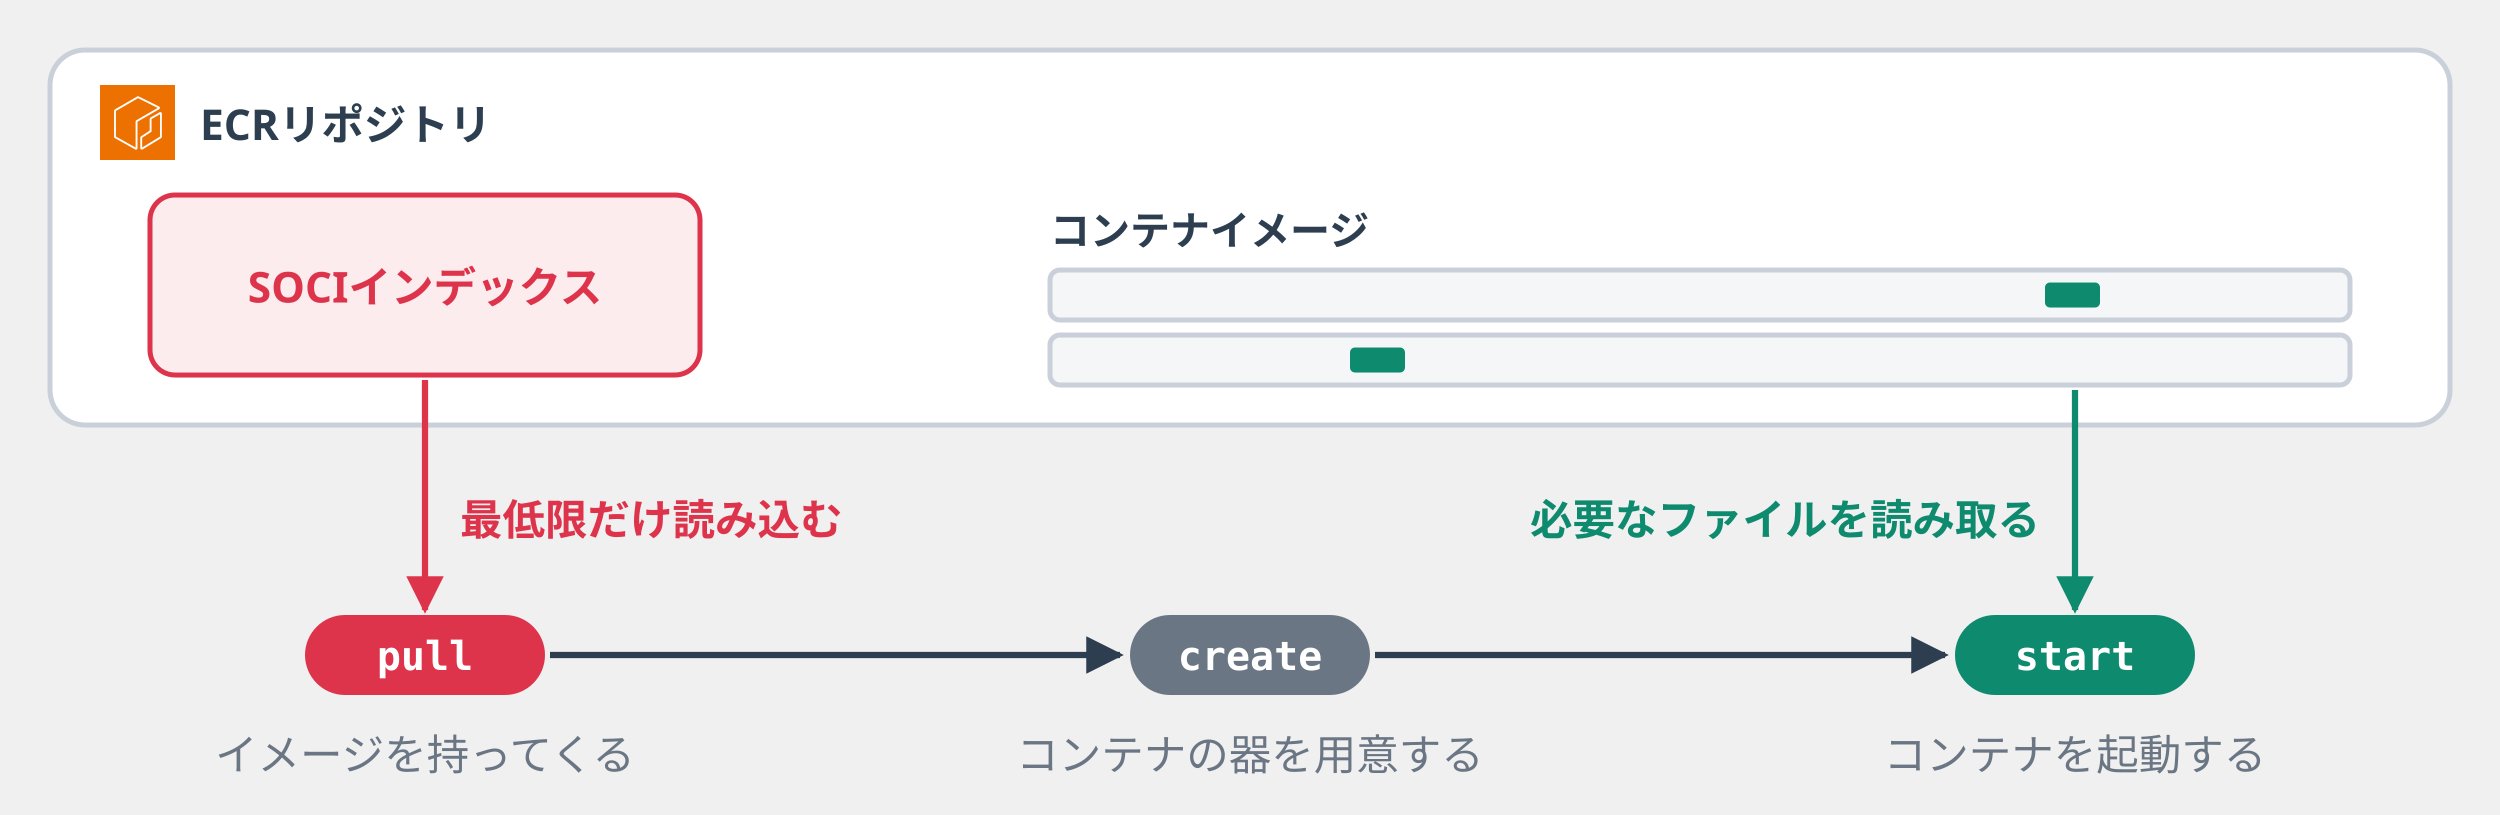
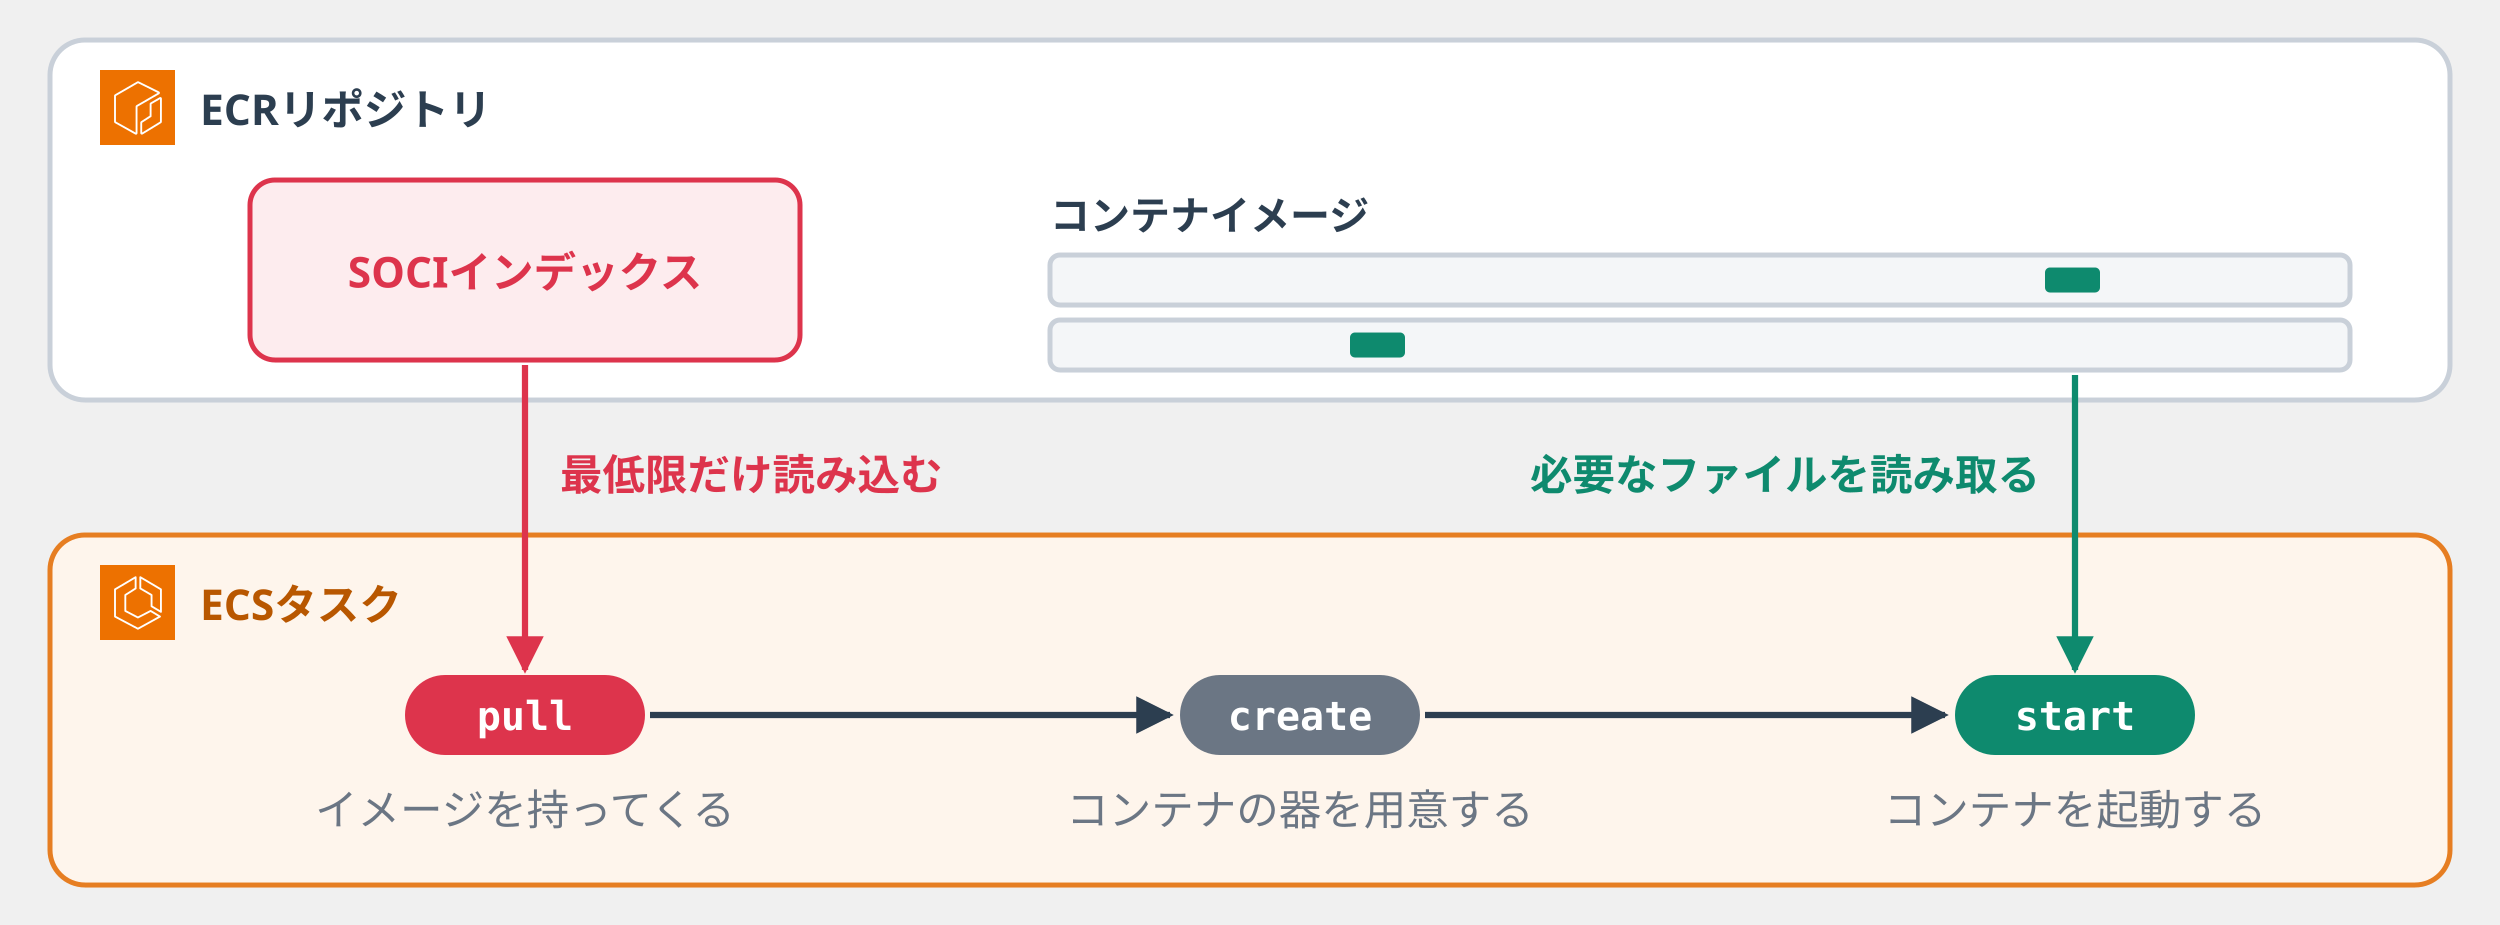
- <svg xmlns="http://www.w3.org/2000/svg" viewBox="0 0 1000 326" width="100%" font-family="'Noto Sans JP', 'Hiragino Sans', sans-serif">
+ <svg xmlns="http://www.w3.org/2000/svg" viewBox="0 0 1000 370" width="100%" font-family="'Noto Sans JP', 'Hiragino Sans', sans-serif">
  <defs>
    <marker id="mInk" viewBox="0 0 10 10" refX="9" refY="5" markerWidth="6" markerHeight="6" orient="auto">
      <path d="M0,0 L10,5 L0,10 z" fill="#2c3e50" />
    </marker>
    <marker id="mSub" viewBox="0 0 10 10" refX="9" refY="5" markerWidth="6" markerHeight="6" orient="auto">
      <path d="M0,0 L10,5 L0,10 z" fill="#6b7684" />
    </marker>
    <marker id="mRed" viewBox="0 0 10 10" refX="9" refY="5" markerWidth="6" markerHeight="6" orient="auto">
      <path d="M0,0 L10,5 L0,10 z" fill="#DD344C" />
    </marker>
    <marker id="mGreen" viewBox="0 0 10 10" refX="9" refY="5" markerWidth="6" markerHeight="6" orient="auto">
      <path d="M0,0 L10,5 L0,10 z" fill="#0E8A6E" />
    </marker>
  </defs>
-   <rect x="20.0" y="20.0" width="960.0" height="150.0" rx="14" fill="#ffffff" stroke="#c9d0d9" stroke-width="2" />
-   <svg x="40" y="34" width="30" height="30" viewBox="0 0 80 80">
+   <rect x="20.0" y="16.0" width="960.0" height="144.0" rx="14" fill="#ffffff" stroke="#c9d0d9" stroke-width="2" />
+   <svg x="40" y="28" width="30" height="30" viewBox="0 0 80 80">
    <g id="i5-Icon-Architecture/64/Arch_Amazon-Elastic-Container-Registry_64" stroke="none" stroke-width="1" fill="none" fill-rule="evenodd">
      <g id="i5-Icon-Architecture-BG/64/Compute" fill="#ED7100">
        <rect id="i5-Rectangle" x="0" y="0" width="80" height="80" />
      </g>
      <path d="M38.788,37.578 C38.293,37.866 37.986,38.4 37.986,38.974 L37.986,66.72 L16.999,54.984 L16.999,27.708 L40.557,14.059 L61.485,24.428 L38.788,37.578 Z M63.92,24.402 C63.92,23.828 63.613,23.292 63.06,22.975 L41.346,12.215 C40.851,11.929 40.235,11.928 39.74,12.216 L15.802,26.084 C15.308,26.372 15,26.906 15,27.48 L15,55.216 C15,55.789 15.308,56.324 15.817,56.62 L37.574,68.785 C37.822,68.929 38.101,69 38.378,69 C38.655,69 38.934,68.929 39.181,68.785 C39.677,68.499 39.984,67.964 39.984,67.389 L39.984,39.201 L63.118,25.798 C63.613,25.511 63.92,24.977 63.92,24.402 L63.92,24.402 Z M63.969,55.047 L44.981,66.661 L44.981,56.262 L54.882,49.873 L54.95,49.424 C54.968,49.307 54.975,49.307 54.975,48.766 L55.006,36.36 L64,31.148 L63.969,55.047 Z M65.197,29.072 C64.7,28.782 64.084,28.783 63.589,29.072 L54.014,34.618 C53.714,34.782 53.008,35.166 53.008,35.958 L52.976,48.717 L43.851,54.606 C43.306,54.931 42.982,55.445 42.982,55.989 L42.982,67.308 C42.982,67.875 43.287,68.391 43.798,68.687 C44.065,68.841 44.362,68.919 44.657,68.919 C44.948,68.919 45.239,68.845 45.502,68.692 L65.168,56.664 C65.662,56.376 65.968,55.842 65.968,55.271 L66,30.466 C66,29.893 65.692,29.358 65.197,29.072 L65.197,29.072 Z" id="i5-Amazon-Elastic-Container-Registry_Icon_64_Squid" fill="#FFFFFF" />
    </g>
  </svg>
-   <text x="80.0" y="56.0" font-size="17" fill="#2c3e50" text-anchor="start" font-weight="700">ECRリポジトリ</text>
-   <rect x="60.0" y="78.0" width="220.0" height="72.0" rx="10" fill="#fdecee" stroke="#DD344C" stroke-width="2" />
-   <text x="170.0" y="121.0" font-size="17" fill="#DD344C" text-anchor="middle" font-weight="700">SOCIインデックス</text>
-   <text x="420.0" y="98.0" font-size="16" fill="#2c3e50" text-anchor="start" font-weight="700">コンテナイメージ</text>
-   <rect x="420" y="108" width="520" height="20" rx="4" fill="#f4f6f8" stroke="#c9d0d9" stroke-width="2" />
-   <rect x="420" y="134" width="520" height="20" rx="4" fill="#f4f6f8" stroke="#c9d0d9" stroke-width="2" />
-   <rect x="818.0" y="113" width="22" height="10" rx="2" fill="#0E8A6E" />
-   <rect x="540.0" y="139" width="22" height="10" rx="2" fill="#0E8A6E" />
-   <rect x="122.0" y="246.0" width="96" height="32" rx="16" fill="#DD344C" />
-   <text x="170.0" y="268.0" font-size="16" fill="#fff" text-anchor="middle" font-weight="700" font-family="'Fira Code', monospace">pull</text>
-   <rect x="452.0" y="246.0" width="96" height="32" rx="16" fill="#6b7684" />
-   <text x="500.0" y="268.0" font-size="16" fill="#fff" text-anchor="middle" font-weight="700" font-family="'Fira Code', monospace">create</text>
-   <rect x="782.0" y="246.0" width="96" height="32" rx="16" fill="#0E8A6E" />
-   <text x="830.0" y="268.0" font-size="16" fill="#fff" text-anchor="middle" font-weight="700" font-family="'Fira Code', monospace">start</text>
-   <path d="M220,262 L448,262" stroke="#2c3e50" stroke-width="2.5" fill="none" stroke-linejoin="round" marker-end="url(#mInk)" />
-   <path d="M550,262 L778,262" stroke="#2c3e50" stroke-width="2.5" fill="none" stroke-linejoin="round" marker-end="url(#mInk)" />
-   <text x="170.0" y="308.0" font-size="17" fill="#6b7684" text-anchor="middle">イメージを持ってくる</text>
-   <text x="500.0" y="308.0" font-size="17" fill="#6b7684" text-anchor="middle">コンテナの器を用意する</text>
-   <text x="830.0" y="308.0" font-size="17" fill="#6b7684" text-anchor="middle">コンテナを起動する</text>
-   <path d="M170,152 L170,244" stroke="#DD344C" stroke-width="2.5" fill="none" stroke-linejoin="round" marker-end="url(#mRed)" />
-   <text x="184.0" y="214.0" font-size="17" fill="#DD344C" text-anchor="start" font-weight="700">最低限だけ読み込む</text>
-   <path d="M830,156 L830,244" stroke="#0E8A6E" stroke-width="2.5" fill="none" stroke-linejoin="round" marker-end="url(#mGreen)" />
-   <text x="816.0" y="214.0" font-size="17" fill="#0E8A6E" text-anchor="end" font-weight="700">必要なファイルを読み取る</text>
+   <text x="80.0" y="50.0" font-size="17" fill="#2c3e50" text-anchor="start" font-weight="700">ECRリポジトリ</text>
+   <rect x="100.0" y="72.0" width="220.0" height="72.0" rx="10" fill="#fdecee" stroke="#DD344C" stroke-width="2" />
+   <text x="210.0" y="115.0" font-size="17" fill="#DD344C" text-anchor="middle" font-weight="700">SOCIインデックス</text>
+   <text x="420.0" y="92.0" font-size="16" fill="#2c3e50" text-anchor="start" font-weight="700">コンテナイメージ</text>
+   <rect x="420" y="102" width="520" height="20" rx="4" fill="#f4f6f8" stroke="#c9d0d9" stroke-width="2" />
+   <rect x="420" y="128" width="520" height="20" rx="4" fill="#f4f6f8" stroke="#c9d0d9" stroke-width="2" />
+   <rect x="818.0" y="107" width="22" height="10" rx="2" fill="#0E8A6E" />
+   <rect x="540.0" y="133" width="22" height="10" rx="2" fill="#0E8A6E" />
+   <rect x="20.0" y="214.0" width="960.0" height="140.0" rx="14" fill="#FEF5EC" stroke="#E67E22" stroke-width="2" />
+   <svg x="40" y="226" width="30" height="30" viewBox="0 0 80 80">
+     <g id="i6-Icon-Architecture/64/Arch_Amazon-Elastic-Container-Service_64" stroke="none" stroke-width="1" fill="none" fill-rule="evenodd">
+       <g id="i6-Icon-Architecture-BG/64/Compute" fill="#ED7100">
+         <rect x="0" y="0" width="80" height="80" id="i6-Rectangle" />
+       </g>
+       <path d="M64 48.234 56 43.433 56 32C56 31.644 55.812 31.315 55.504 31.136L44 24.426 44 14.752 64 26.571 64 48.234ZM65.509 25.139 43.509 12.139C43.199 11.956 42.818 11.954 42.504 12.131 42.193 12.309 42 12.641 42 13L42 25C42 25.355 42.189 25.684 42.496 25.864L54 32.574 54 44C54 44.351 54.185 44.677 54.486 44.857L64.486 50.857C64.644 50.952 64.822 51 65 51 65.17 51 65.34 50.957 65.493 50.87 65.807 50.693 66 50.36 66 50L66 26C66 25.646 65.814 25.319 65.509 25.139L65.509 25.139ZM40.445 66.863 17 54.399 17 26.571 37 14.752 37 24.451 26.463 31.156C26.175 31.34 26 31.658 26 32L26 49C26 49.373 26.208 49.715 26.538 49.887L39.991 56.887C40.28 57.037 40.624 57.038 40.912 56.888L53.964 50.144 61.996 54.964 40.445 66.863ZM64.515 54.142 54.515 48.142C54.217 47.964 53.849 47.952 53.541 48.112L40.455 54.873 28 48.393 28 32.549 38.537 25.844C38.825 25.66 39 25.342 39 25L39 13C39 12.641 38.808 12.309 38.496 12.131 38.184 11.954 37.802 11.956 37.491 12.139L15.491 25.139C15.187 25.319 15 25.646 15 26L15 55C15 55.369 15.204 55.709 15.53 55.883L39.984 68.883C40.131 68.961 40.292 69 40.453 69 40.62 69 40.786 68.958 40.937 68.875L64.484 55.875C64.797 55.702 64.993 55.375 65 55.018 65.006 54.66 64.821 54.326 64.515 54.142L64.515 54.142Z" id="i6-Amazon-Elastic-Container-Service_Icon_64_Squid" fill="#FFFFFF" />
+     </g>
+   </svg>
+   <text x="80.0" y="248.0" font-size="17" fill="#B85700" text-anchor="start" font-weight="700">ECSタスク</text>
+   <rect x="162.0" y="270.0" width="96" height="32" rx="16" fill="#DD344C" />
+   <text x="210.0" y="292.0" font-size="16" fill="#fff" text-anchor="middle" font-weight="700" font-family="'Fira Code', monospace">pull</text>
+   <rect x="472.0" y="270.0" width="96" height="32" rx="16" fill="#6b7684" />
+   <text x="520.0" y="292.0" font-size="16" fill="#fff" text-anchor="middle" font-weight="700" font-family="'Fira Code', monospace">create</text>
+   <rect x="782.0" y="270.0" width="96" height="32" rx="16" fill="#0E8A6E" />
+   <text x="830.0" y="292.0" font-size="16" fill="#fff" text-anchor="middle" font-weight="700" font-family="'Fira Code', monospace">start</text>
+   <path d="M260,286 L468,286" stroke="#2c3e50" stroke-width="2.5" fill="none" stroke-linejoin="round" marker-end="url(#mInk)" />
+   <path d="M570,286 L778,286" stroke="#2c3e50" stroke-width="2.5" fill="none" stroke-linejoin="round" marker-end="url(#mInk)" />
+   <text x="210.0" y="330.0" font-size="17" fill="#6b7684" text-anchor="middle">イメージを持ってくる</text>
+   <text x="520.0" y="330.0" font-size="17" fill="#6b7684" text-anchor="middle">コンテナの器を用意する</text>
+   <text x="830.0" y="330.0" font-size="17" fill="#6b7684" text-anchor="middle">コンテナを起動する</text>
+   <path d="M210,146 L210,268" stroke="#DD344C" stroke-width="2.5" fill="none" stroke-linejoin="round" marker-end="url(#mRed)" />
+   <text x="224.0" y="196.0" font-size="17" fill="#DD344C" text-anchor="start" font-weight="700">最低限だけ読み込む</text>
+   <path d="M830,150 L830,268" stroke="#0E8A6E" stroke-width="2.5" fill="none" stroke-linejoin="round" marker-end="url(#mGreen)" />
+   <text x="816.0" y="196.0" font-size="17" fill="#0E8A6E" text-anchor="end" font-weight="700">必要なファイルを読み取る</text>
</svg>
